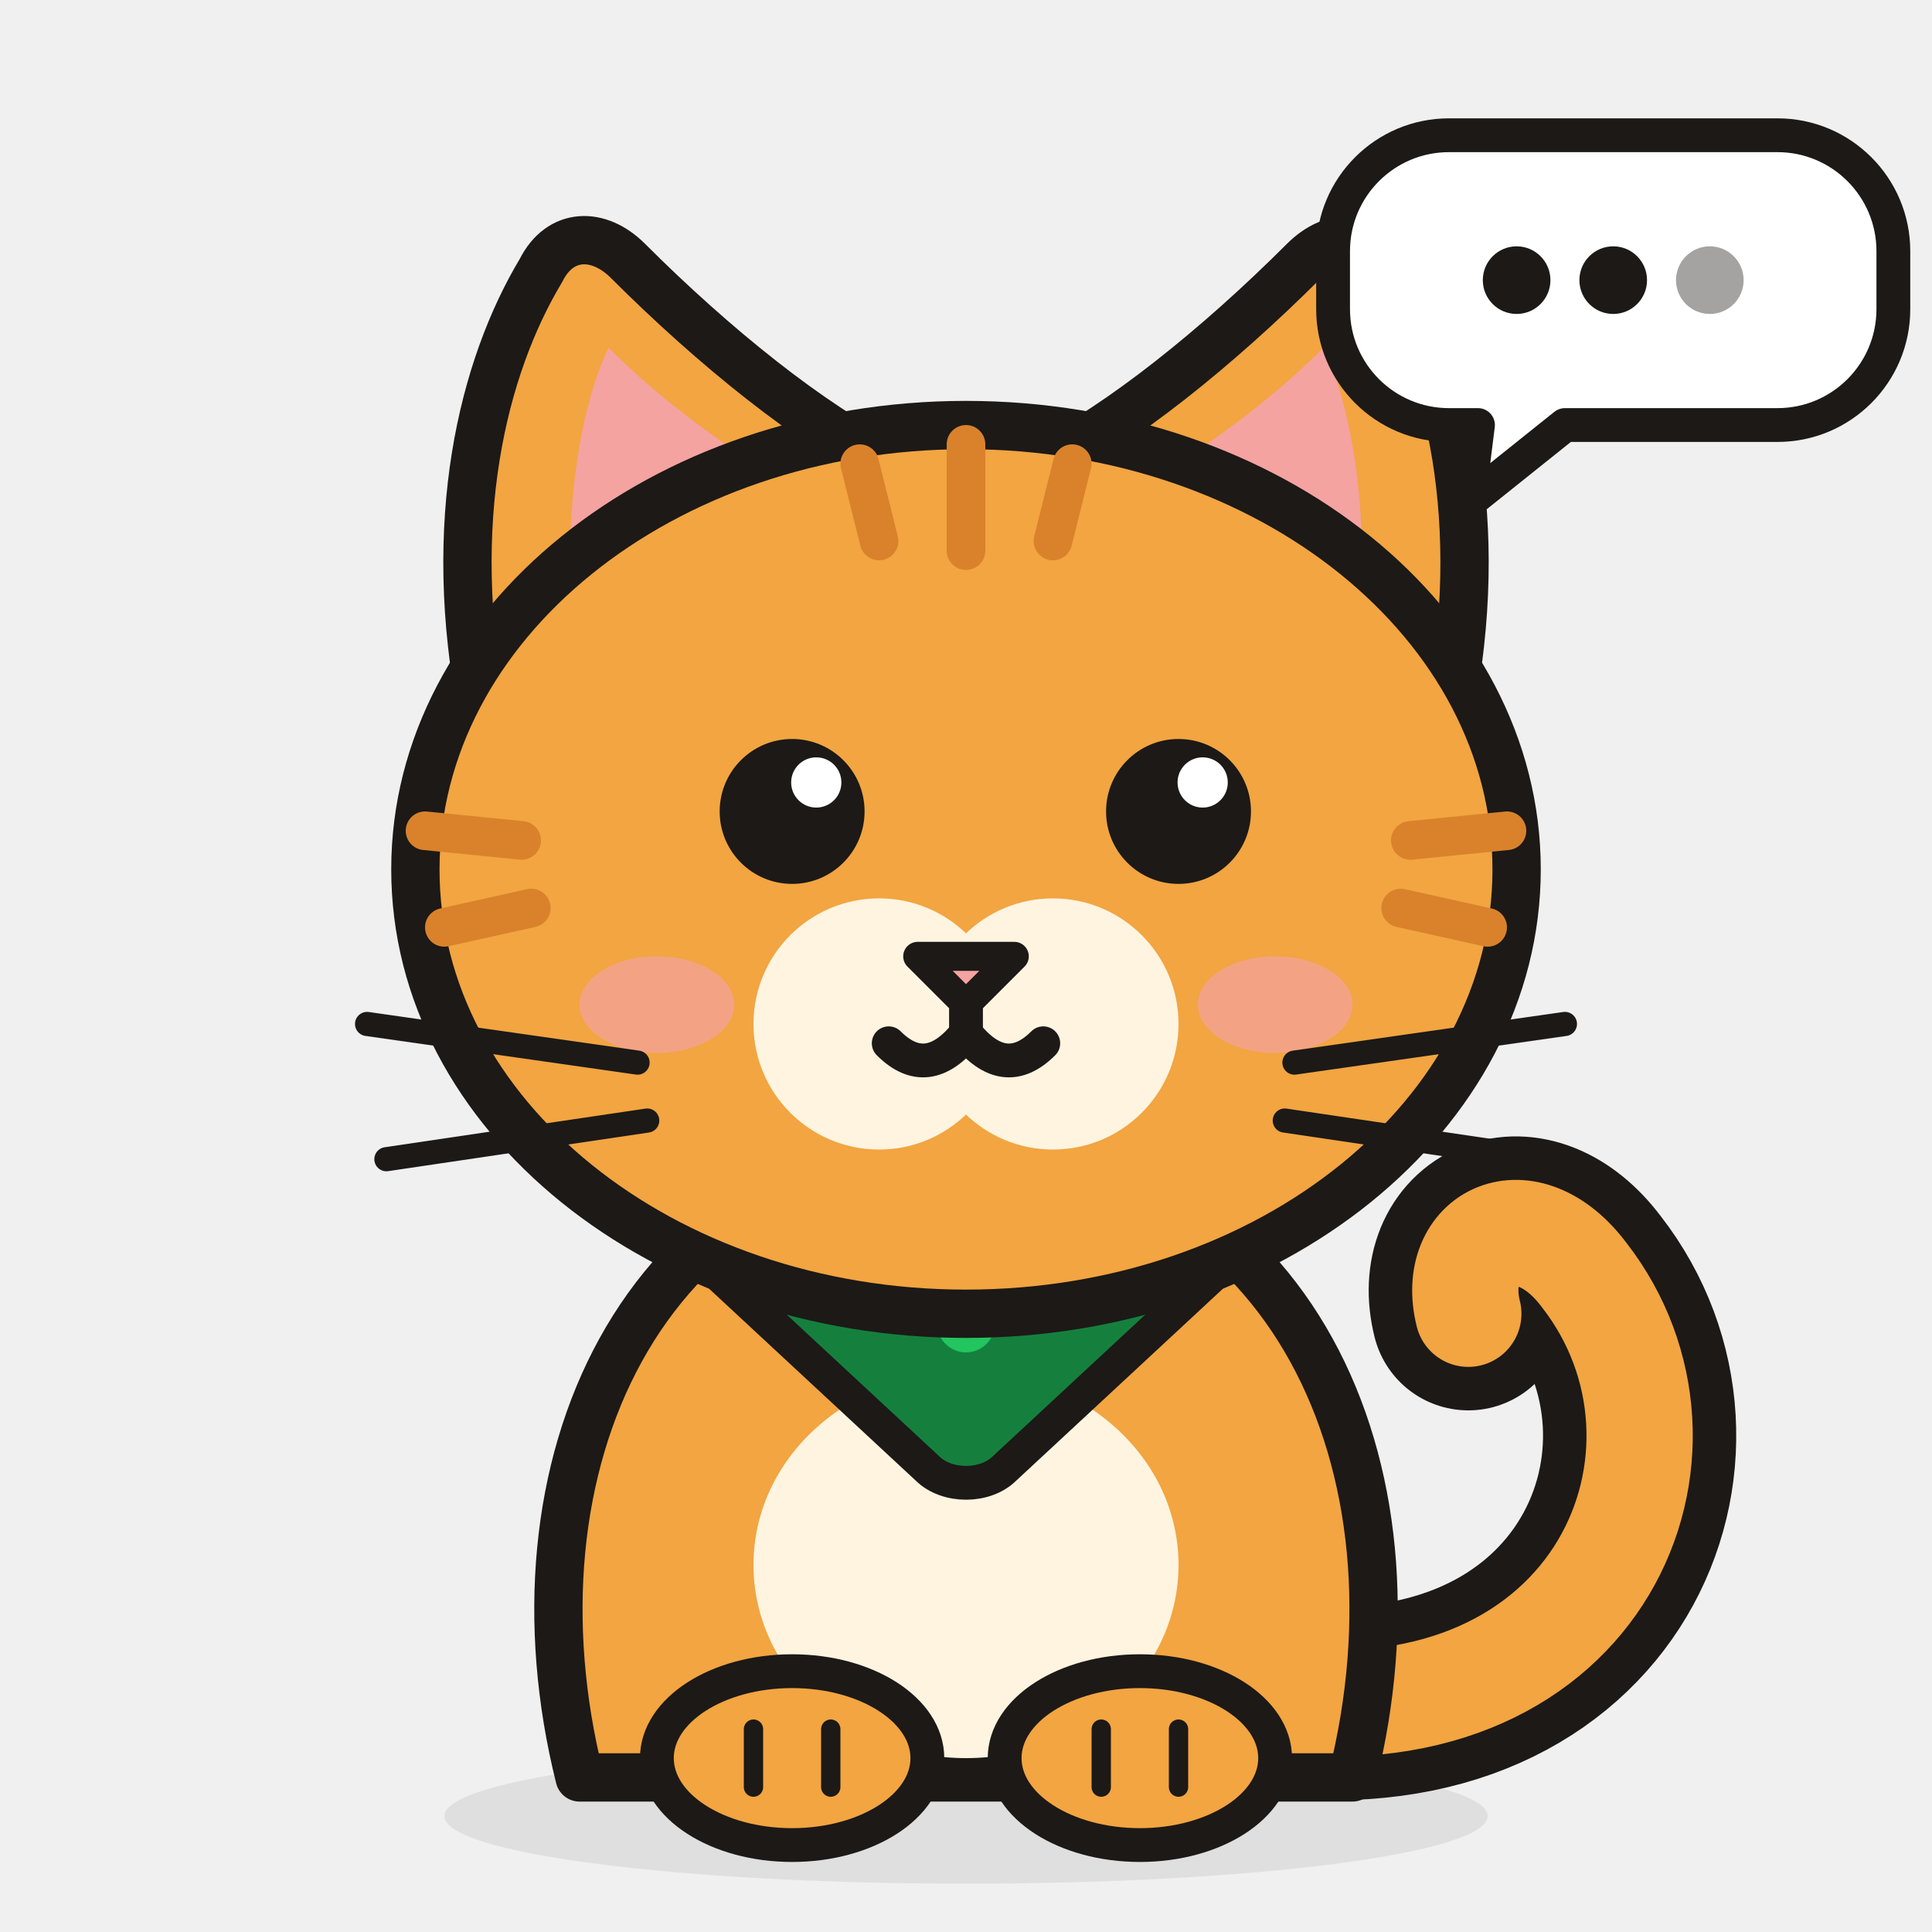
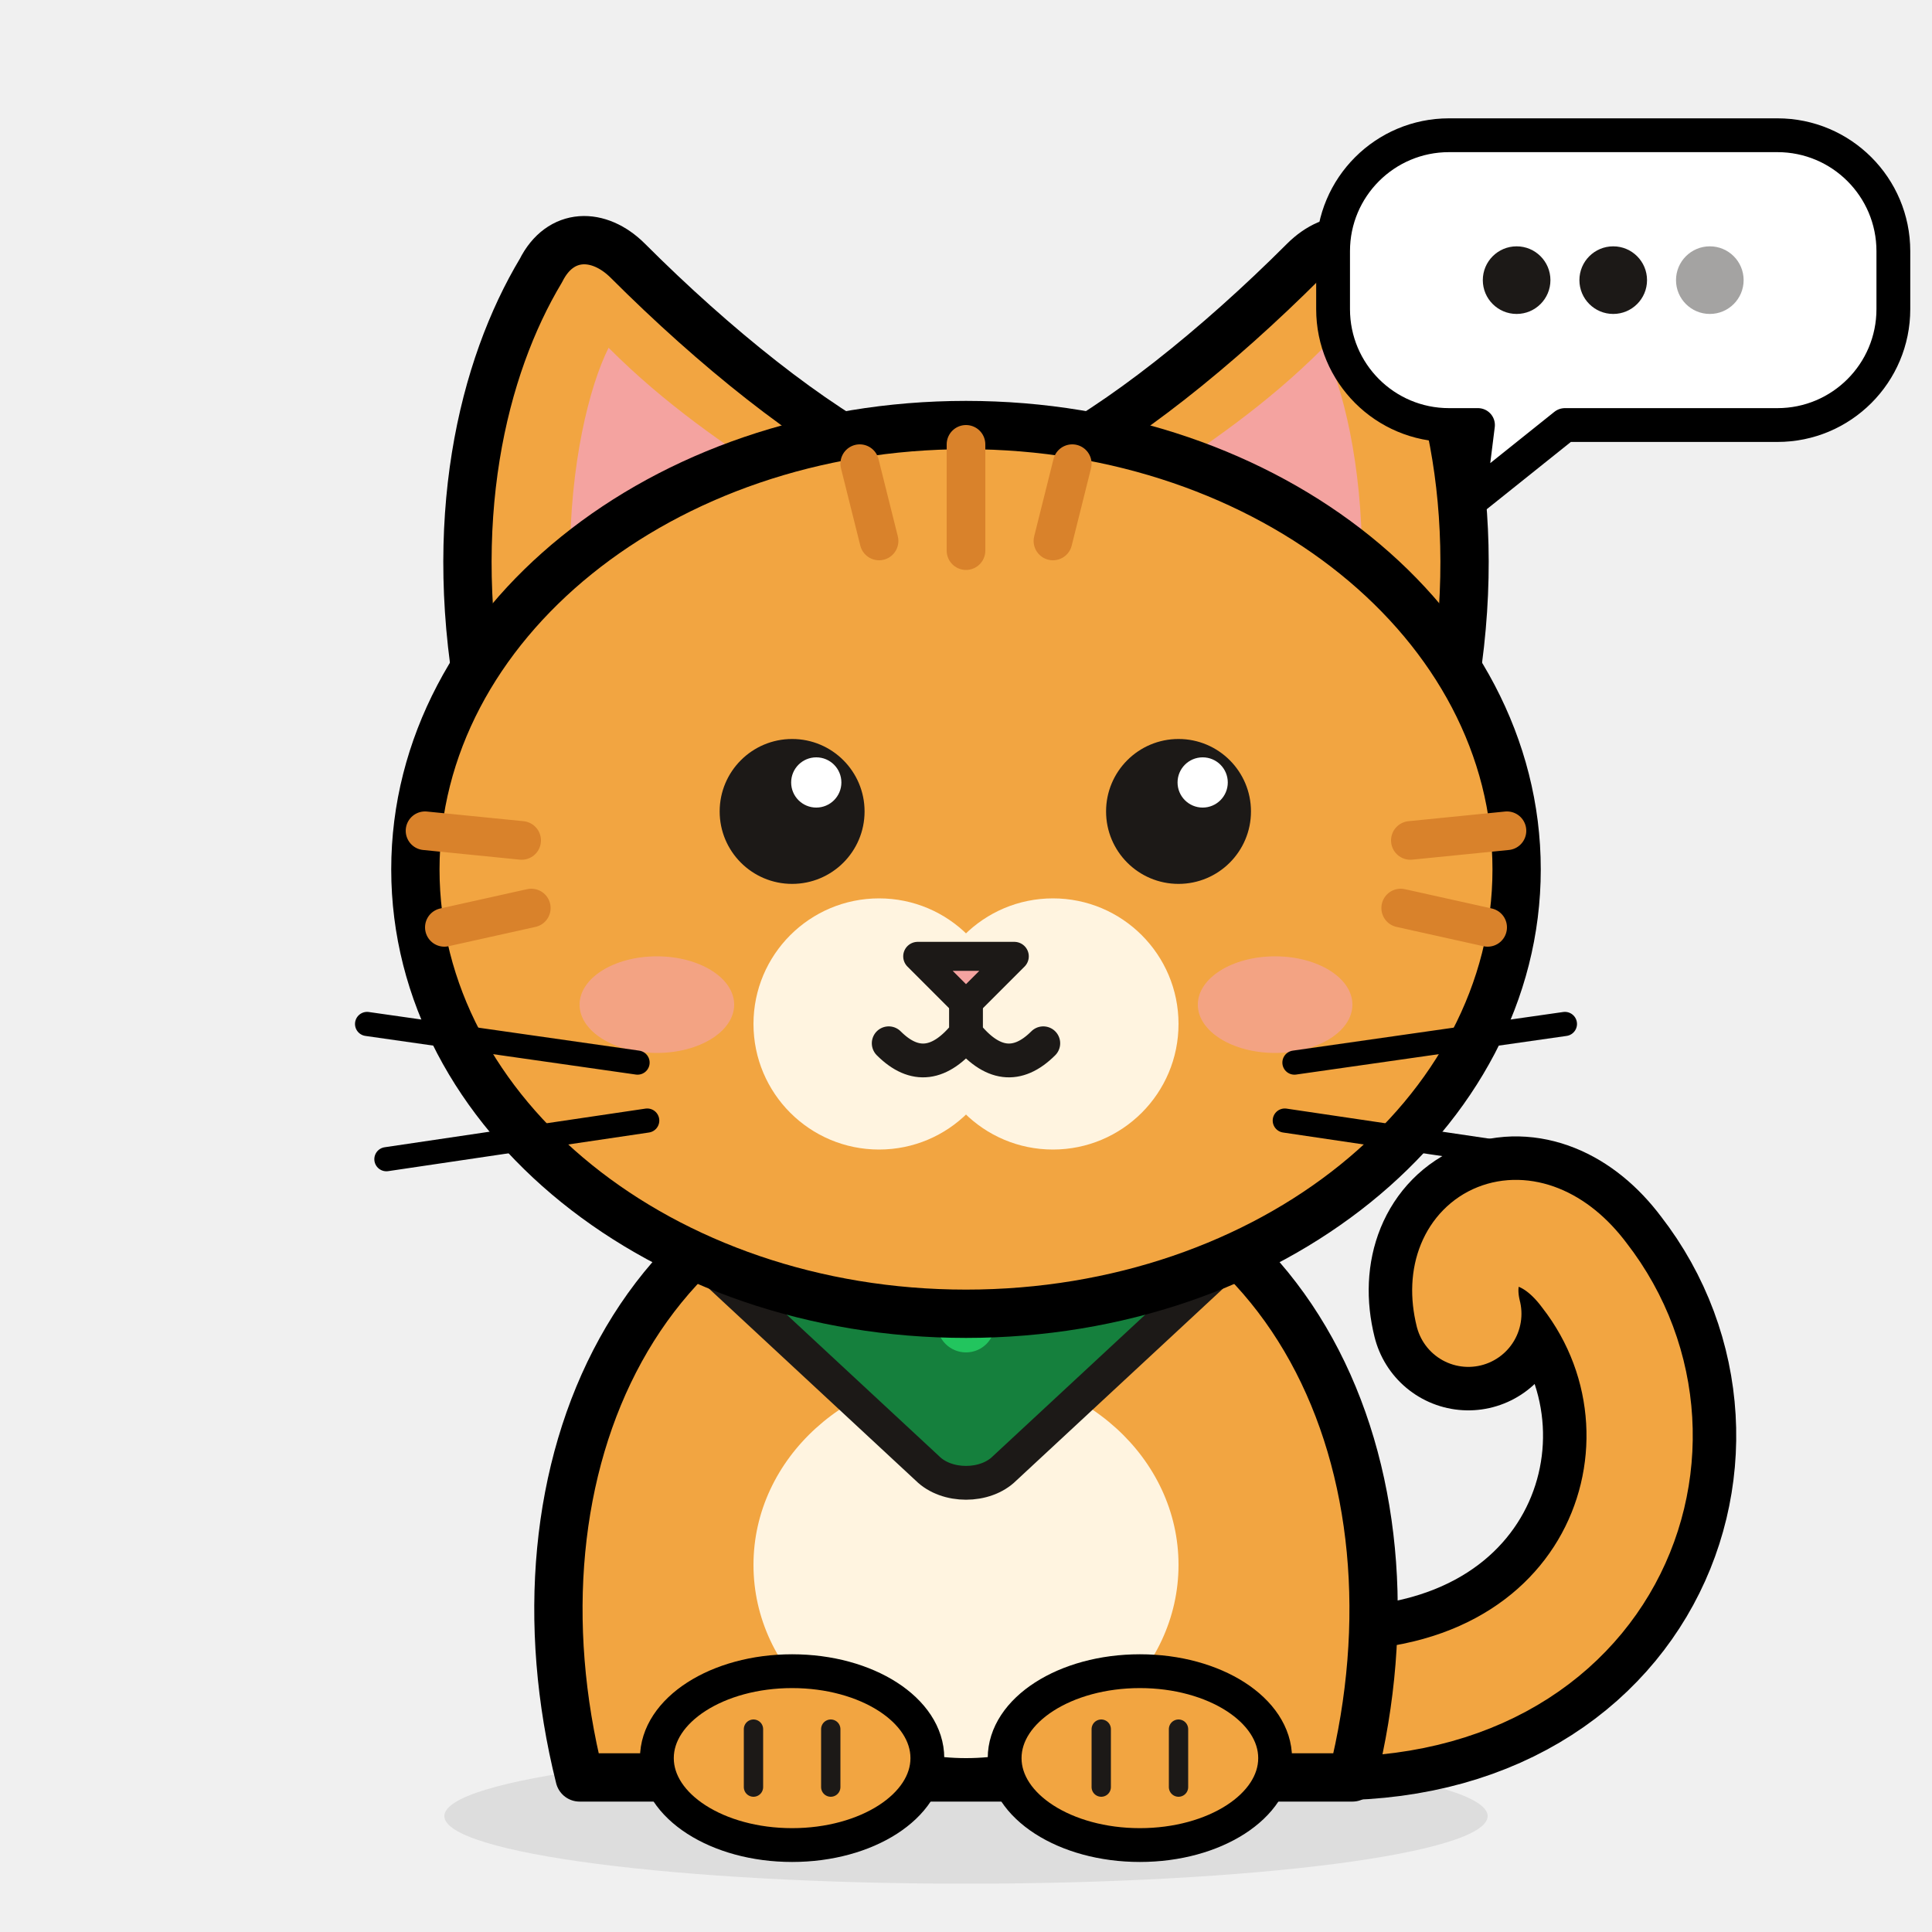
<svg xmlns="http://www.w3.org/2000/svg" viewBox="0 0 200 200" width="200" height="200">
-   <ellipse cx="100" cy="188" rx="54" ry="7" fill="#1C1917" opacity="0.08" />
-   <path d="M 132 176 C 166 180 178 150 164 132 C 158 124 150 128 152 136" fill="none" stroke="#1C1917" stroke-width="20" stroke-linecap="round" />
+   <ellipse cx="100" cy="188" rx="54" ry="7" fill="currentColor" opacity="0.08" />
+   <path d="M 132 176 C 166 180 178 150 164 132 C 158 124 150 128 152 136" fill="none" stroke="currentColor" stroke-width="20" stroke-linecap="round" />
  <path d="M 132 176 C 166 180 178 150 164 132 C 158 124 150 128 152 136" fill="none" stroke="#F2A541" stroke-width="11" stroke-linecap="round" />
-   <path d="M 60 184 C 52 152 66 120 100 118 C 134 120 148 152 140 184 Z" fill="#F2A541" stroke="#1C1917" stroke-width="5" stroke-linecap="round" stroke-linejoin="round" />
+   <path d="M 60 184 C 52 152 66 120 100 118 C 134 120 148 152 140 184 Z" fill="#F2A541" stroke="currentColor" stroke-width="5" stroke-linecap="round" stroke-linejoin="round" />
  <ellipse cx="100" cy="162" rx="22" ry="20" fill="#FFF4E0" />
  <path d="M 68 126 C 86 136 114 136 132 126 L 104 152 C 102 154 98 154 96 152 Z" fill="#15803D" stroke="#1C1917" stroke-width="3.5" stroke-linecap="round" stroke-linejoin="round" />
  <circle cx="100" cy="137" r="3" fill="#22C55E" />
-   <ellipse cx="82" cy="182" rx="14" ry="9" fill="#F2A541" stroke="#1C1917" stroke-width="3.5" stroke-linecap="round" stroke-linejoin="round" />
-   <ellipse cx="118" cy="182" rx="14" ry="9" fill="#F2A541" stroke="#1C1917" stroke-width="3.5" stroke-linecap="round" stroke-linejoin="round" />
+   <ellipse cx="82" cy="182" rx="14" ry="9" fill="#F2A541" stroke="currentColor" stroke-width="3.5" stroke-linecap="round" stroke-linejoin="round" />
+   <ellipse cx="118" cy="182" rx="14" ry="9" fill="#F2A541" stroke="currentColor" stroke-width="3.5" stroke-linecap="round" stroke-linejoin="round" />
  <path d="M 78 179 L 78 185 M 86 179 L 86 185 M 114 179 L 114 185 M 122 179 L 122 185" stroke="#1C1917" stroke-width="2" stroke-linecap="round" />
-   <path d="M 50 74 C 46 54 50 38 56 28 C 58 24 62 24 65 27 C 74 36 84 44 92 48 Z" fill="#F2A541" stroke="#1C1917" stroke-width="5" stroke-linecap="round" stroke-linejoin="round" />
-   <path d="M 150 74 C 154 54 150 38 144 28 C 142 24 138 24 135 27 C 126 36 116 44 108 48 Z" fill="#F2A541" stroke="#1C1917" stroke-width="5" stroke-linecap="round" stroke-linejoin="round" />
+   <path d="M 50 74 C 46 54 50 38 56 28 C 58 24 62 24 65 27 C 74 36 84 44 92 48 Z" fill="#F2A541" stroke="currentColor" stroke-width="5" stroke-linecap="round" stroke-linejoin="round" />
+   <path d="M 150 74 C 154 54 150 38 144 28 C 142 24 138 24 135 27 C 126 36 116 44 108 48 Z" fill="#F2A541" stroke="currentColor" stroke-width="5" stroke-linecap="round" stroke-linejoin="round" />
  <path d="M 59 58 C 59 48 61 40 63 36 C 69 42 75 46 81 50 Z" fill="#F4A3A0" />
  <path d="M 141 58 C 141 48 139 40 137 36 C 131 42 125 46 119 50 Z" fill="#F4A3A0" />
-   <ellipse cx="100" cy="90" rx="57" ry="46" fill="#F2A541" stroke="#1C1917" stroke-width="5" stroke-linecap="round" stroke-linejoin="round" />
+   <ellipse cx="100" cy="90" rx="57" ry="46" fill="#F2A541" stroke="currentColor" stroke-width="5" stroke-linecap="round" stroke-linejoin="round" />
  <path d="M 100 46 L 100 57 M 89 48 L 91 56 M 111 48 L 109 56" stroke="#D9822B" stroke-width="4" stroke-linecap="round" />
  <path d="M 44 86 L 54 87 M 46 96 L 55 94 M 156 86 L 146 87 M 154 96 L 145 94" stroke="#D9822B" stroke-width="4" stroke-linecap="round" />
  <circle cx="91" cy="106" r="13" fill="#FFF4E0" />
  <circle cx="109" cy="106" r="13" fill="#FFF4E0" />
  <ellipse cx="68" cy="104" rx="8" ry="5" fill="#F4A3A0" opacity="0.7" />
  <ellipse cx="132" cy="104" rx="8" ry="5" fill="#F4A3A0" opacity="0.7" />
-   <path d="M 66 110 L 38 106 M 67 116 L 40 120 M 134 110 L 162 106 M 133 116 L 160 120" stroke="#1C1917" stroke-width="2.5" stroke-linecap="round" />
+   <path d="M 66 110 L 38 106 M 67 116 L 40 120 M 134 110 L 162 106 M 133 116 L 160 120" stroke="currentColor" stroke-width="2.5" stroke-linecap="round" />
  <circle cx="82" cy="84" r="7.5" fill="#1C1917" />
  <circle cx="122" cy="84" r="7.5" fill="#1C1917" />
  <circle cx="84.5" cy="81" r="2.6" fill="#FFFFFF" />
  <circle cx="124.5" cy="81" r="2.6" fill="#FFFFFF" />
  <path d="M 95 99 L 105 99 L 100 104 Z" fill="#F4A3A0" stroke="#1C1917" stroke-width="3" stroke-linejoin="round" />
  <path d="M 100 104 L 100 107 M 92 108 Q 96 112 100 107 Q 104 112 108 108" fill="none" stroke="#1C1917" stroke-width="3.5" stroke-linecap="round" stroke-linejoin="round" />
-   <path d="M 150 14 h 34 a 12 12 0 0 1 12 12 v 6 a 12 12 0 0 1 -12 12 h -22 l -10 8 l 1 -8 h -3 a 12 12 0 0 1 -12 -12 v -6 a 12 12 0 0 1 12 -12 Z" fill="#FFFFFF" stroke="#1C1917" stroke-width="3.5" stroke-linecap="round" stroke-linejoin="round" />
+   <path d="M 150 14 h 34 a 12 12 0 0 1 12 12 v 6 a 12 12 0 0 1 -12 12 h -22 l -10 8 l 1 -8 h -3 a 12 12 0 0 1 -12 -12 v -6 a 12 12 0 0 1 12 -12 Z" fill="#FFFFFF" stroke="currentColor" stroke-width="3.5" stroke-linecap="round" stroke-linejoin="round" />
  <circle cx="157" cy="29" r="3.5" fill="#1C1917" />
  <circle cx="167" cy="29" r="3.5" fill="#1C1917" />
  <circle cx="177" cy="29" r="3.5" fill="#1C1917" opacity="0.4" />
</svg>
